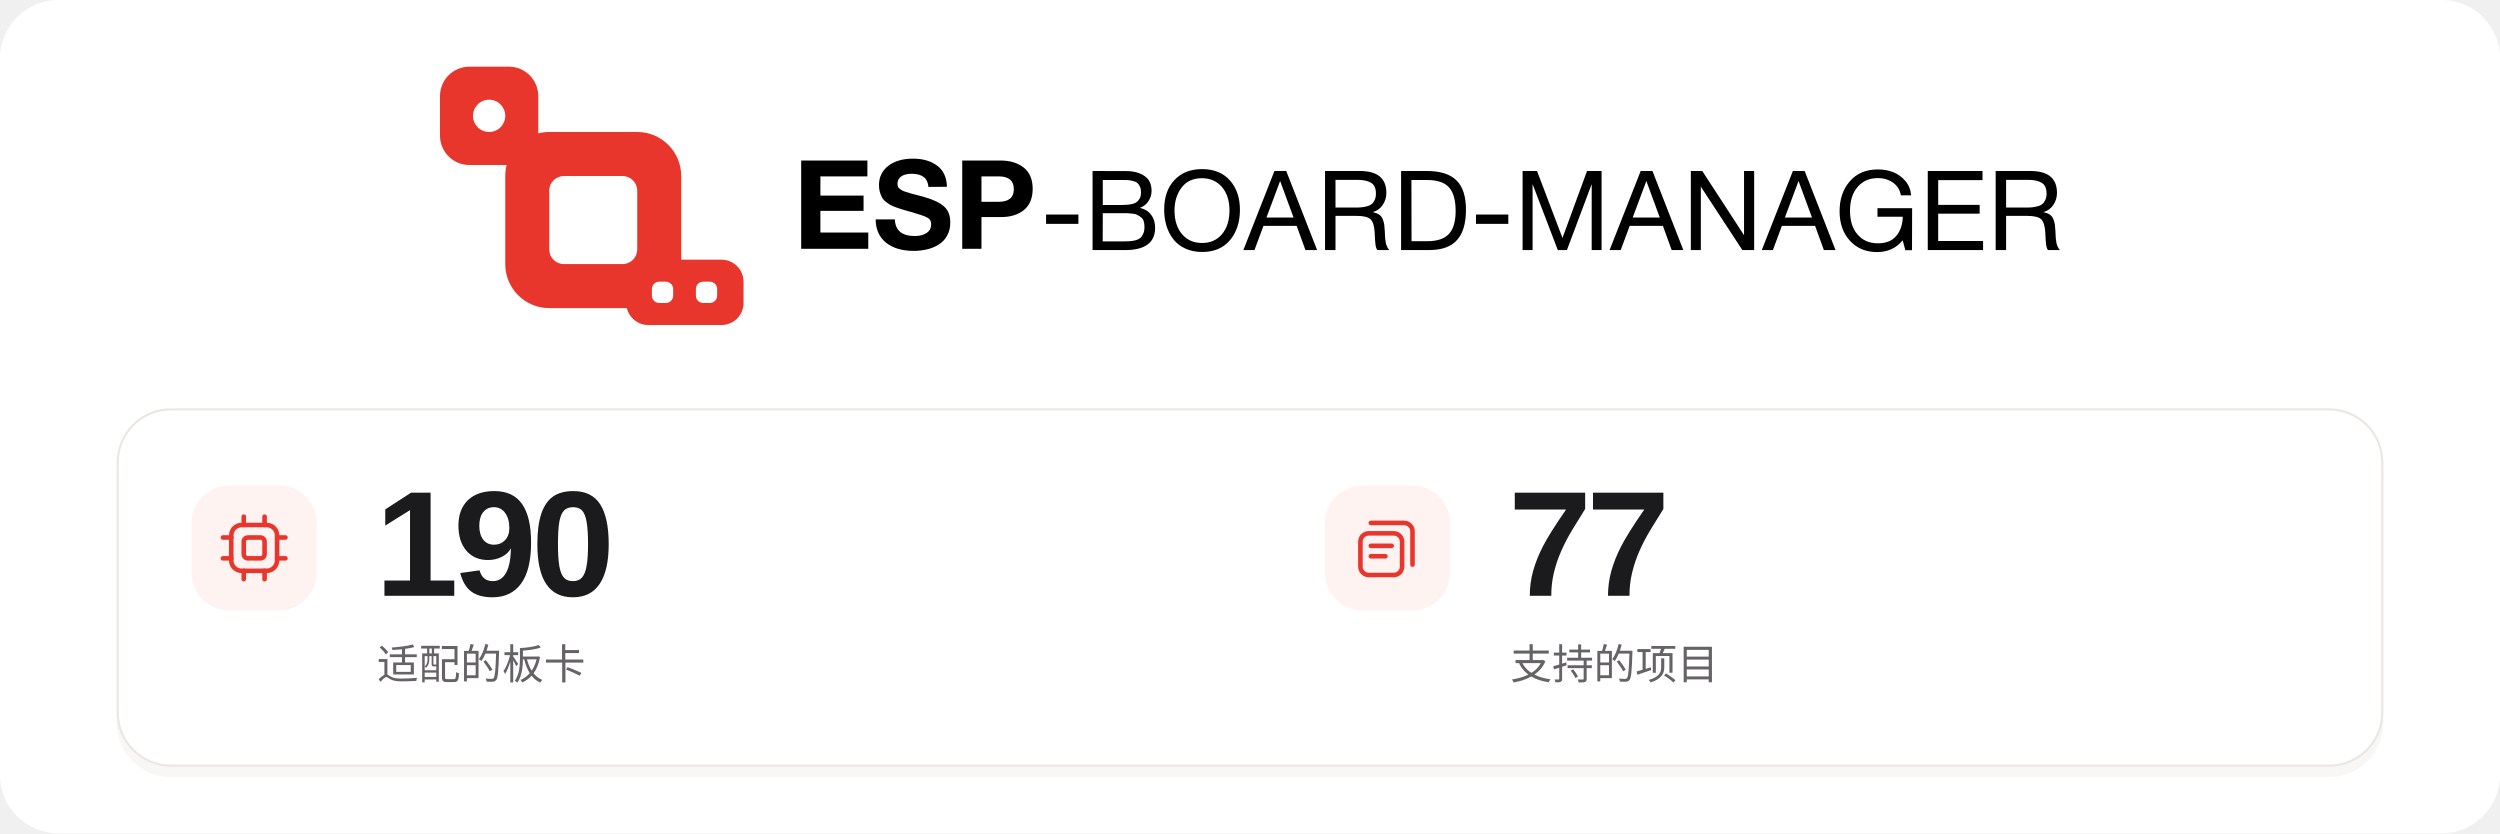
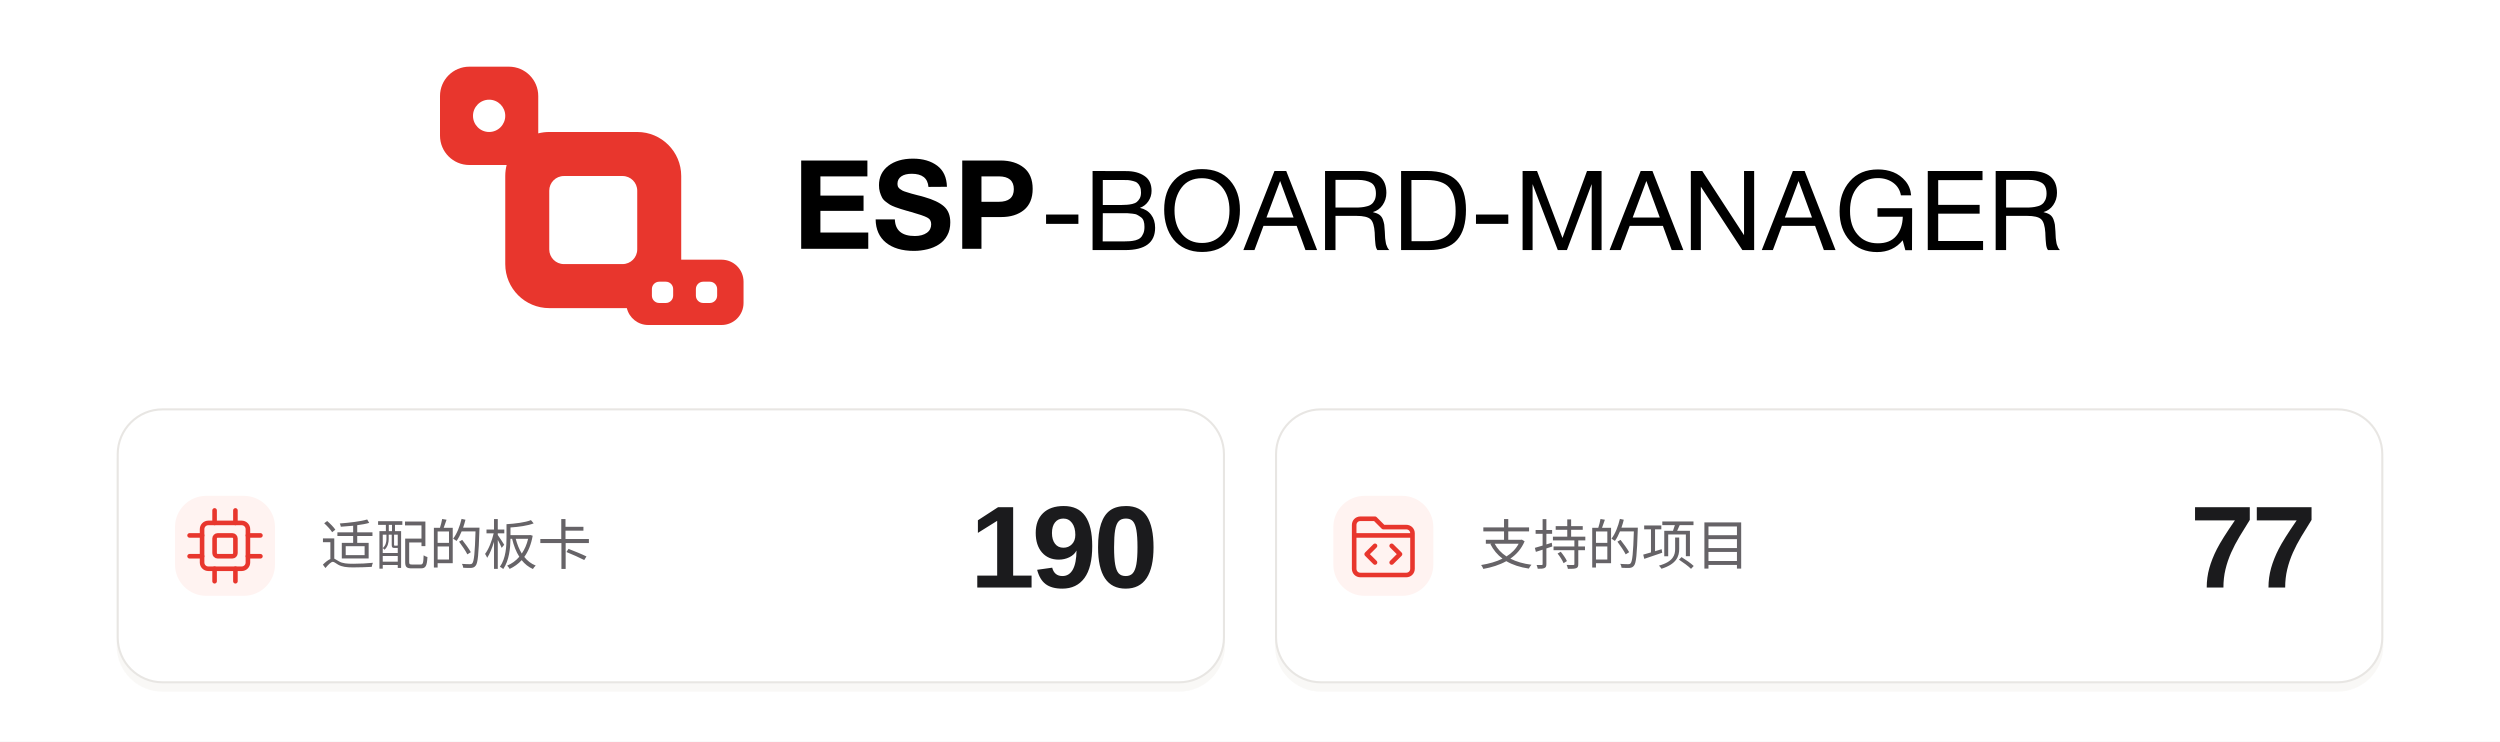
- <svg xmlns="http://www.w3.org/2000/svg" width="1200" height="400" viewBox="0 0 1200 400" fill="none" role="img" aria-labelledby="banner-title banner-description" xml:lang="zh-CN">
-   <rect width="1200" height="400" rx="28" fill="#FFFFFF" />
+ <svg xmlns="http://www.w3.org/2000/svg" width="1200" height="356" viewBox="0 0 1200 356" fill="none" role="img" aria-labelledby="banner-title banner-description" xml:lang="zh-CN">
+   <rect width="1200" height="356" fill="#FFFFFF" />
  <g id="brand-artwork" transform="translate(159.74 -4.58) scale(0.62)">
    <path d="M413.888 131.648V143.936H377.504V158.816H410.912V170.624H377.504V187.424H414.56V200H362.624V131.648H413.888ZM475.466 152L461.162 152.096C460.586 145.28 456.266 141.92 448.202 141.92C444.746 141.92 442.058 142.592 440.138 143.936C438.218 145.28 437.162 147.2 437.162 149.696C437.162 150.464 437.354 151.232 437.546 151.904C437.834 152.48 438.314 153.056 438.986 153.632C439.754 154.208 440.426 154.592 441.098 154.976C441.866 155.36 442.922 155.744 444.266 156.128C445.61 156.512 446.858 156.896 448.01 157.28C449.162 157.568 450.698 157.952 452.714 158.528C454.826 159.008 456.554 159.488 458.09 159.968C464.81 161.888 469.898 164.288 473.162 167.168C476.426 170.048 478.058 174.176 478.058 179.552C478.058 183.392 477.29 186.848 475.658 189.728C474.122 192.608 471.914 194.912 469.226 196.64C466.538 198.368 463.562 199.616 460.298 200.384C457.034 201.152 453.578 201.632 449.93 201.632C440.714 201.632 433.418 199.424 428.234 195.2C423.05 190.976 420.362 184.928 420.266 177.248H435.146C435.434 185.792 440.618 190.112 450.602 190.112C454.538 190.112 457.61 189.248 459.914 187.616C462.218 185.984 463.274 183.776 463.274 180.992C463.274 178.592 462.314 176.864 460.202 175.808C458.09 174.656 453.77 173.216 447.05 171.296C446.666 171.2 446.378 171.104 446.186 171.104C445.994 171.008 445.802 170.912 445.418 170.816C445.13 170.72 444.842 170.624 444.554 170.624C442.25 169.952 440.714 169.472 439.754 169.184C438.89 168.896 437.45 168.416 435.53 167.744C433.61 166.976 432.17 166.4 431.306 165.824C430.346 165.248 429.29 164.384 427.946 163.424C426.602 162.368 425.738 161.312 425.162 160.16C424.586 159.008 424.01 157.664 423.53 156.032C423.05 154.4 422.858 152.672 422.858 150.752C422.858 144.512 425.258 139.52 430.058 135.776C434.858 132.128 441.194 130.208 449.162 130.208C456.842 130.208 463.082 132.032 467.978 135.68C472.778 139.328 475.274 144.704 475.466 152ZM487.314 131.648H516.786C524.466 131.648 530.514 133.568 535.026 137.216C539.538 140.864 541.842 146.336 541.842 153.632C541.842 160.832 539.538 166.304 535.122 169.952C530.61 173.6 524.754 175.424 517.554 175.424H502.194V200H487.314V131.648ZM502.194 143.936V163.616H515.538C523.314 163.616 527.25 160.352 527.25 153.824C527.25 147.296 523.314 143.936 515.634 143.936H502.194Z" fill="black" />
    <path d="M577.24 173.48V180.704H552.214V173.48H577.24ZM588.22 139.768L614.364 139.854C619.954 139.854 624.598 141.058 628.296 143.552C631.994 145.96 633.886 149.83 633.886 155.162C633.886 158.172 633.026 160.838 631.392 163.246C629.758 165.654 627.608 167.288 624.856 168.32C628.64 169.18 631.478 170.9 633.542 173.652C635.606 176.318 636.638 179.672 636.638 183.714C636.638 195.238 628.898 201 613.418 201H588.22V139.768ZM596.132 146.734V166.084H610.666C612.3 166.084 613.676 165.998 614.88 165.912C616.084 165.826 617.374 165.654 618.922 165.31C620.384 164.966 621.588 164.45 622.448 163.762C623.308 163.074 624.082 162.128 624.77 160.924C625.458 159.634 625.716 158.086 625.716 156.366C625.716 154.56 625.458 153.012 624.856 151.808C624.34 150.604 623.652 149.658 622.792 148.97C622.018 148.282 620.9 147.852 619.524 147.508C618.148 147.164 616.858 146.906 615.74 146.82C614.622 146.734 613.16 146.734 611.44 146.734H596.132ZM596.132 172.448L596.046 194.292H612.214C614.278 194.292 615.912 194.206 617.116 194.12C618.406 194.034 619.868 193.776 621.416 193.432C622.964 193.002 624.254 192.4 625.114 191.626C626.06 190.852 626.834 189.734 627.436 188.272C628.124 186.81 628.382 185.09 628.382 183.026C628.382 181.306 628.21 179.758 627.78 178.554C627.35 177.264 626.662 176.232 625.63 175.544C624.598 174.77 623.652 174.168 622.792 173.738C621.932 173.222 620.642 172.964 619.008 172.792C617.288 172.62 615.998 172.448 615.138 172.448C614.192 172.448 612.816 172.448 610.924 172.448H596.132ZM672.893 138.306C682.181 138.306 689.405 141.23 694.565 147.078C699.725 152.926 702.305 160.494 702.305 169.868C702.305 179.328 699.725 187.154 694.651 193.26C689.491 199.452 682.267 202.462 672.979 202.462C668.163 202.462 663.949 201.602 660.165 199.882C656.381 198.162 653.285 195.84 650.877 192.744C648.469 189.734 646.663 186.294 645.459 182.338C644.255 178.468 643.653 174.254 643.653 169.696C643.653 160.15 646.233 152.496 651.565 146.82C656.897 141.144 663.949 138.306 672.893 138.306ZM672.893 145.358C666.013 145.358 660.767 147.766 657.155 152.582C653.543 157.398 651.651 163.246 651.651 170.298C651.651 178.038 653.629 184.144 657.499 188.702C661.369 193.26 666.529 195.496 672.979 195.496C679.429 195.496 684.589 193.26 688.459 188.616C692.243 184.058 694.221 177.952 694.221 170.298C694.221 162.73 692.243 156.71 688.373 152.152C684.503 147.68 679.343 145.358 672.893 145.358ZM738.147 139.768L762.055 201H753.025L746.231 182.252H720.517L713.551 201H704.951L729.031 139.768H738.147ZM743.823 175.802L733.417 147.508L722.839 175.802H743.823ZM768.198 139.768H795.116C808.79 139.768 815.67 145.444 815.67 156.71C815.67 160.322 814.638 163.418 812.746 166.17C810.854 168.922 808.274 170.728 805.178 171.588C807.242 172.104 808.876 172.706 810.166 173.566C811.37 174.426 812.316 175.63 812.918 177.178C813.434 178.726 813.864 180.102 814.036 181.306C814.208 182.51 814.294 184.316 814.466 186.638C814.466 186.896 814.466 187.498 814.552 188.358C814.552 189.218 814.638 189.82 814.638 190.164C814.638 190.508 814.638 191.024 814.724 191.798C814.81 192.658 814.896 193.26 814.982 193.604C814.982 194.034 815.068 194.55 815.24 195.238C815.326 195.926 815.498 196.528 815.67 196.958C815.842 197.388 816.014 197.904 816.272 198.42C816.444 198.936 816.702 199.452 817.046 199.882C817.304 200.312 817.648 200.656 817.992 201H808.704C808.274 200.484 807.93 199.71 807.672 198.85C807.414 197.99 807.242 197.044 807.156 195.84C806.984 194.636 806.898 193.69 806.898 193.002C806.812 192.314 806.726 191.196 806.726 189.82C806.64 188.444 806.64 187.67 806.64 187.498C806.296 182.338 805.264 178.812 803.372 177.092C801.48 175.372 797.868 174.512 792.364 174.512H776.282V201H768.198V139.768ZM776.282 146.648V168.062H791.504C793.396 168.062 794.944 168.062 796.234 167.89C797.524 167.804 798.986 167.546 800.534 167.116C802.082 166.772 803.286 166.17 804.232 165.396C805.178 164.708 805.952 163.59 806.64 162.214C807.242 160.838 807.586 159.204 807.586 157.226C807.586 153.098 806.296 150.346 803.802 148.884C801.308 147.422 797.954 146.648 793.654 146.648H776.282ZM827.071 139.768H846.937C857.343 139.768 864.997 142.176 869.899 146.992C874.887 151.808 877.295 159.462 877.295 169.868C877.295 180.188 875.059 187.928 870.415 193.174C865.857 198.42 858.547 201 848.485 201H827.071V139.768ZM835.069 146.734L835.155 194.12H847.453C855.107 194.12 860.697 192.228 864.137 188.444C867.577 184.66 869.297 178.812 869.297 170.814C869.297 162.472 867.663 156.366 864.223 152.496C860.869 148.712 855.107 146.734 847.023 146.734H835.069ZM910.07 173.48V180.704H885.044V173.48H910.07ZM921.136 139.768H932.316L952.01 191.626L971.016 139.768H982.282V201H974.628V149.916L955.45 201H948.398L928.876 149.916V201H921.136V139.768ZM1021.68 139.768L1045.59 201H1036.56L1029.76 182.252H1004.05L997.082 201H988.482L1012.56 139.768H1021.68ZM1027.35 175.802L1016.95 147.508L1006.37 175.802H1027.35ZM1051.39 139.768H1060.24L1092.58 189.476V139.768H1100.41V201H1091.29L1059.13 151.894V201H1051.39V139.768ZM1139.51 139.768L1163.42 201H1154.39L1147.59 182.252H1121.88L1114.91 201H1106.31L1130.39 139.768H1139.51ZM1145.18 175.802L1134.78 147.508L1124.2 175.802H1145.18ZM1222.71 168.578L1222.62 201.086H1217.46L1215.4 193.432C1210.5 199.452 1203.87 202.548 1195.62 202.548C1186.93 202.548 1179.88 199.624 1174.55 193.776C1169.22 187.928 1166.55 180.36 1166.55 170.986C1166.55 161.612 1169.13 153.872 1174.46 147.766C1179.79 141.574 1187.02 138.564 1196.31 138.564C1200.52 138.564 1204.48 139.252 1208.17 140.714C1211.79 142.176 1214.97 144.498 1217.55 147.594C1220.13 150.69 1221.59 154.388 1221.93 158.602H1214.02C1213.33 154.646 1211.44 151.378 1208.17 148.97C1204.91 146.562 1200.95 145.272 1196.22 145.272C1189.6 145.272 1184.35 147.594 1180.48 152.152C1176.53 156.71 1174.63 162.902 1174.63 170.642C1174.63 178.382 1176.53 184.488 1180.48 188.96C1184.35 193.518 1189.6 195.754 1196.22 195.754C1202.41 195.754 1207.06 193.948 1210.32 190.164C1213.59 186.38 1215.31 181.392 1215.48 175.2H1195.88V168.578H1222.71ZM1277.21 139.768V146.82H1242.9V165.998H1274.98V172.792H1242.9V193.948H1277.64V201H1234.82V139.768H1277.21ZM1287.39 139.768H1314.31C1327.98 139.768 1334.86 145.444 1334.86 156.71C1334.86 160.322 1333.83 163.418 1331.94 166.17C1330.05 168.922 1327.47 170.728 1324.37 171.588C1326.43 172.104 1328.07 172.706 1329.36 173.566C1330.56 174.426 1331.51 175.63 1332.11 177.178C1332.63 178.726 1333.06 180.102 1333.23 181.306C1333.4 182.51 1333.49 184.316 1333.66 186.638C1333.66 186.896 1333.66 187.498 1333.74 188.358C1333.74 189.218 1333.83 189.82 1333.83 190.164C1333.83 190.508 1333.83 191.024 1333.92 191.798C1334 192.658 1334.09 193.26 1334.17 193.604C1334.17 194.034 1334.26 194.55 1334.43 195.238C1334.52 195.926 1334.69 196.528 1334.86 196.958C1335.03 197.388 1335.21 197.904 1335.46 198.42C1335.64 198.936 1335.89 199.452 1336.24 199.882C1336.5 200.312 1336.84 200.656 1337.18 201H1327.9C1327.47 200.484 1327.12 199.71 1326.86 198.85C1326.61 197.99 1326.43 197.044 1326.35 195.84C1326.18 194.636 1326.09 193.69 1326.09 193.002C1326 192.314 1325.92 191.196 1325.92 189.82C1325.83 188.444 1325.83 187.67 1325.83 187.498C1325.49 182.338 1324.46 178.812 1322.56 177.092C1320.67 175.372 1317.06 174.512 1311.56 174.512H1295.47V201H1287.39V139.768ZM1295.47 146.648V168.062H1310.7C1312.59 168.062 1314.14 168.062 1315.43 167.89C1316.72 167.804 1318.18 167.546 1319.73 167.116C1321.27 166.772 1322.48 166.17 1323.42 165.396C1324.37 164.708 1325.14 163.59 1325.83 162.214C1326.43 160.838 1326.78 159.204 1326.78 157.226C1326.78 153.098 1325.49 150.346 1322.99 148.884C1320.5 147.422 1317.15 146.648 1312.85 146.648H1295.47Z" fill="black" />
    <path fill-rule="evenodd" clip-rule="evenodd" d="M136.357 59C148.897 59 159.063 69.175 159.063 81.727V110.642C161.784 109.941 164.637 109.568 167.577 109.568H235.693C254.503 109.568 269.751 124.831 269.751 143.659V208.432H300.971C310.376 208.432 318 216.063 318 225.477V241.955C318 251.368 310.376 259 300.971 259H244.208C236.171 259 229.436 253.427 227.646 245.932H167.577C148.768 245.932 133.519 230.669 133.519 211.841V143.659C133.519 140.716 133.892 137.86 134.592 135.136H105.705C93.165 135.136 83 124.961 83 112.409V81.727C83 69.175 93.165 59 105.705 59H136.357ZM252.722 225.477C249.587 225.477 247.046 228.021 247.046 231.159V236.273C247.046 239.411 249.587 241.955 252.722 241.955H257.831C260.966 241.955 263.507 239.411 263.507 236.273V231.159C263.507 228.021 260.966 225.477 257.831 225.477H252.722ZM286.78 225.477C283.645 225.477 281.104 228.021 281.104 231.159V236.273C281.104 239.411 283.645 241.955 286.78 241.955H291.889C295.024 241.955 297.565 239.411 297.565 236.273V231.159C297.565 228.021 295.024 225.477 291.889 225.477H286.78ZM178.93 143.659C172.66 143.659 167.577 148.747 167.577 155.023V200.477C167.577 206.753 172.66 211.841 178.93 211.841H224.341C230.61 211.841 235.693 206.753 235.693 200.477V155.023C235.693 148.747 230.61 143.659 224.341 143.659H178.93ZM121.031 84.568C114.135 84.568 108.543 90.165 108.543 97.068C108.543 103.972 114.135 109.568 121.031 109.568C127.928 109.568 133.519 103.972 133.519 97.068C133.519 90.165 127.928 84.568 121.031 84.568Z" fill="#E8362D" />
  </g>
-   <rect x="56" y="201" width="1088" height="172" rx="26" fill="#E8E2DC" fill-opacity="0.3" id="statistics-shadow" />
-   <rect x="56.5" y="196.5" width="1087" height="171" rx="25.5" fill="#FFFFFF" stroke="#EAE6E1" id="statistics-panel" />
+   <rect x="56" y="200" width="532" height="132" rx="22" fill="#E8E4DF" fill-opacity="0.25" id="statistics-shadow" />
+   <rect x="56.5" y="196.5" width="531" height="131" rx="21.5" fill="#FFFFFF" stroke="#E8E6E3" id="statistics-panel" />
+   <rect x="612" y="200" width="532" height="132" rx="22" fill="#E8E4DF" fill-opacity="0.25" id="projects-shadow" />
+   <rect x="612.5" y="196.5" width="531" height="131" rx="21.5" fill="#FFFFFF" stroke="#E8E6E3" id="projects-panel" />
  <g id="supported-boards-metric">
-     <rect x="92" y="233" width="60" height="60" rx="18" fill="#FFF3F1" id="supported-boards-icon-background" />
-     <g transform="translate(105 246)" stroke="#E8362D" stroke-width="2.2" stroke-linecap="round" stroke-linejoin="round" id="supported-boards-icon">
-       <rect x="6" y="6" width="22" height="22" rx="5" />
-       <rect x="12" y="12" width="10" height="10" rx="2" />
-       <path d="M12 2V6M22 2V6M12 28V32M22 28V32M2 12H6M2 22H6M28 12H32M28 22H32" />
+     <rect x="84" y="238" width="48" height="48" rx="15" fill="#FFF3F1" id="supported-boards-icon-background" />
+     <g transform="translate(91 245)" stroke="#E8362D" stroke-width="2.2" stroke-linecap="round" stroke-linejoin="round" id="supported-boards-icon">
+       <rect x="6" y="6" width="22" height="22" rx="3" />
+       <rect x="12" y="12" width="10" height="10" rx="1.5" />
+       <path d="M12 0V6M22 0V6M12 28V34M22 28V34M0 12H6M0 22H6M28 12H34M28 22H34" />
    </g>
-     <text id="supported-boards-count" x="180" y="286" fill="#1B1B1D" font-family="Arial, Helvetica, sans-serif" font-size="72" font-weight="700" letter-spacing="-2.5">190</text>
-     <text id="supported-boards-label" x="181" y="326" fill="#666367" font-family="Noto Sans CJK SC, Microsoft YaHei, PingFang SC, Arial, sans-serif" font-size="20">适配的板卡</text>
+     <text id="supported-boards-count" x="556" y="282" fill="#1B1B1D" font-family="Arial, Helvetica, sans-serif" font-size="56" font-weight="700" letter-spacing="-1.5" text-anchor="end">190</text>
+     <text id="supported-boards-label" x="154" y="271" fill="#666367" font-family="Noto Sans CJK SC, Microsoft YaHei, PingFang SC, Arial, sans-serif" font-size="26" font-weight="400">适配的板卡</text>
  </g>
  <g id="projects-metric">
-     <rect x="636" y="233" width="60" height="60" rx="18" fill="#FFF3F1" id="projects-icon-background" />
-     <g transform="translate(649 246)" stroke="#E8362D" stroke-width="2.2" stroke-linecap="round" stroke-linejoin="round" id="projects-icon">
-       <path d="M9 5H25C27.2 5 29 6.8 29 9V25" />
-       <rect x="4" y="10" width="20" height="20" rx="4" />
-       <path d="M9 16H19M9 21H16" />
+     <rect x="640" y="238" width="48" height="48" rx="15" fill="#FFF3F1" id="projects-icon-background" />
+     <g transform="translate(647 245)" stroke="#E8362D" stroke-width="2.2" stroke-linecap="round" stroke-linejoin="round" id="projects-icon">
+       <path d="M3 12V7C3 5.3 4.3 4 6 4H13L17 8H28C29.7 8 31 9.3 31 11V28C31 29.7 29.7 31 28 31H6C4.3 31 3 29.7 3 28V12ZM3 12H31" />
+       <path d="M13 17L9 21L13 25M21 17L25 21L21 25" />
    </g>
-     <text id="projects-count" x="724" y="286" fill="#1B1B1D" font-family="Arial, Helvetica, sans-serif" font-size="72" font-weight="700" letter-spacing="-2.5">77</text>
-     <text id="projects-label" x="725" y="326" fill="#666367" font-family="Noto Sans CJK SC, Microsoft YaHei, PingFang SC, Arial, sans-serif" font-size="20">支持的项目</text>
+     <text id="projects-count" x="1112" y="282" fill="#1B1B1D" font-family="Arial, Helvetica, sans-serif" font-size="56" font-weight="700" letter-spacing="-1.5" text-anchor="end">77</text>
+     <text id="projects-label" x="710" y="271" fill="#666367" font-family="Noto Sans CJK SC, Microsoft YaHei, PingFang SC, Arial, sans-serif" font-size="26" font-weight="400">支持的项目</text>
  </g>
</svg>
